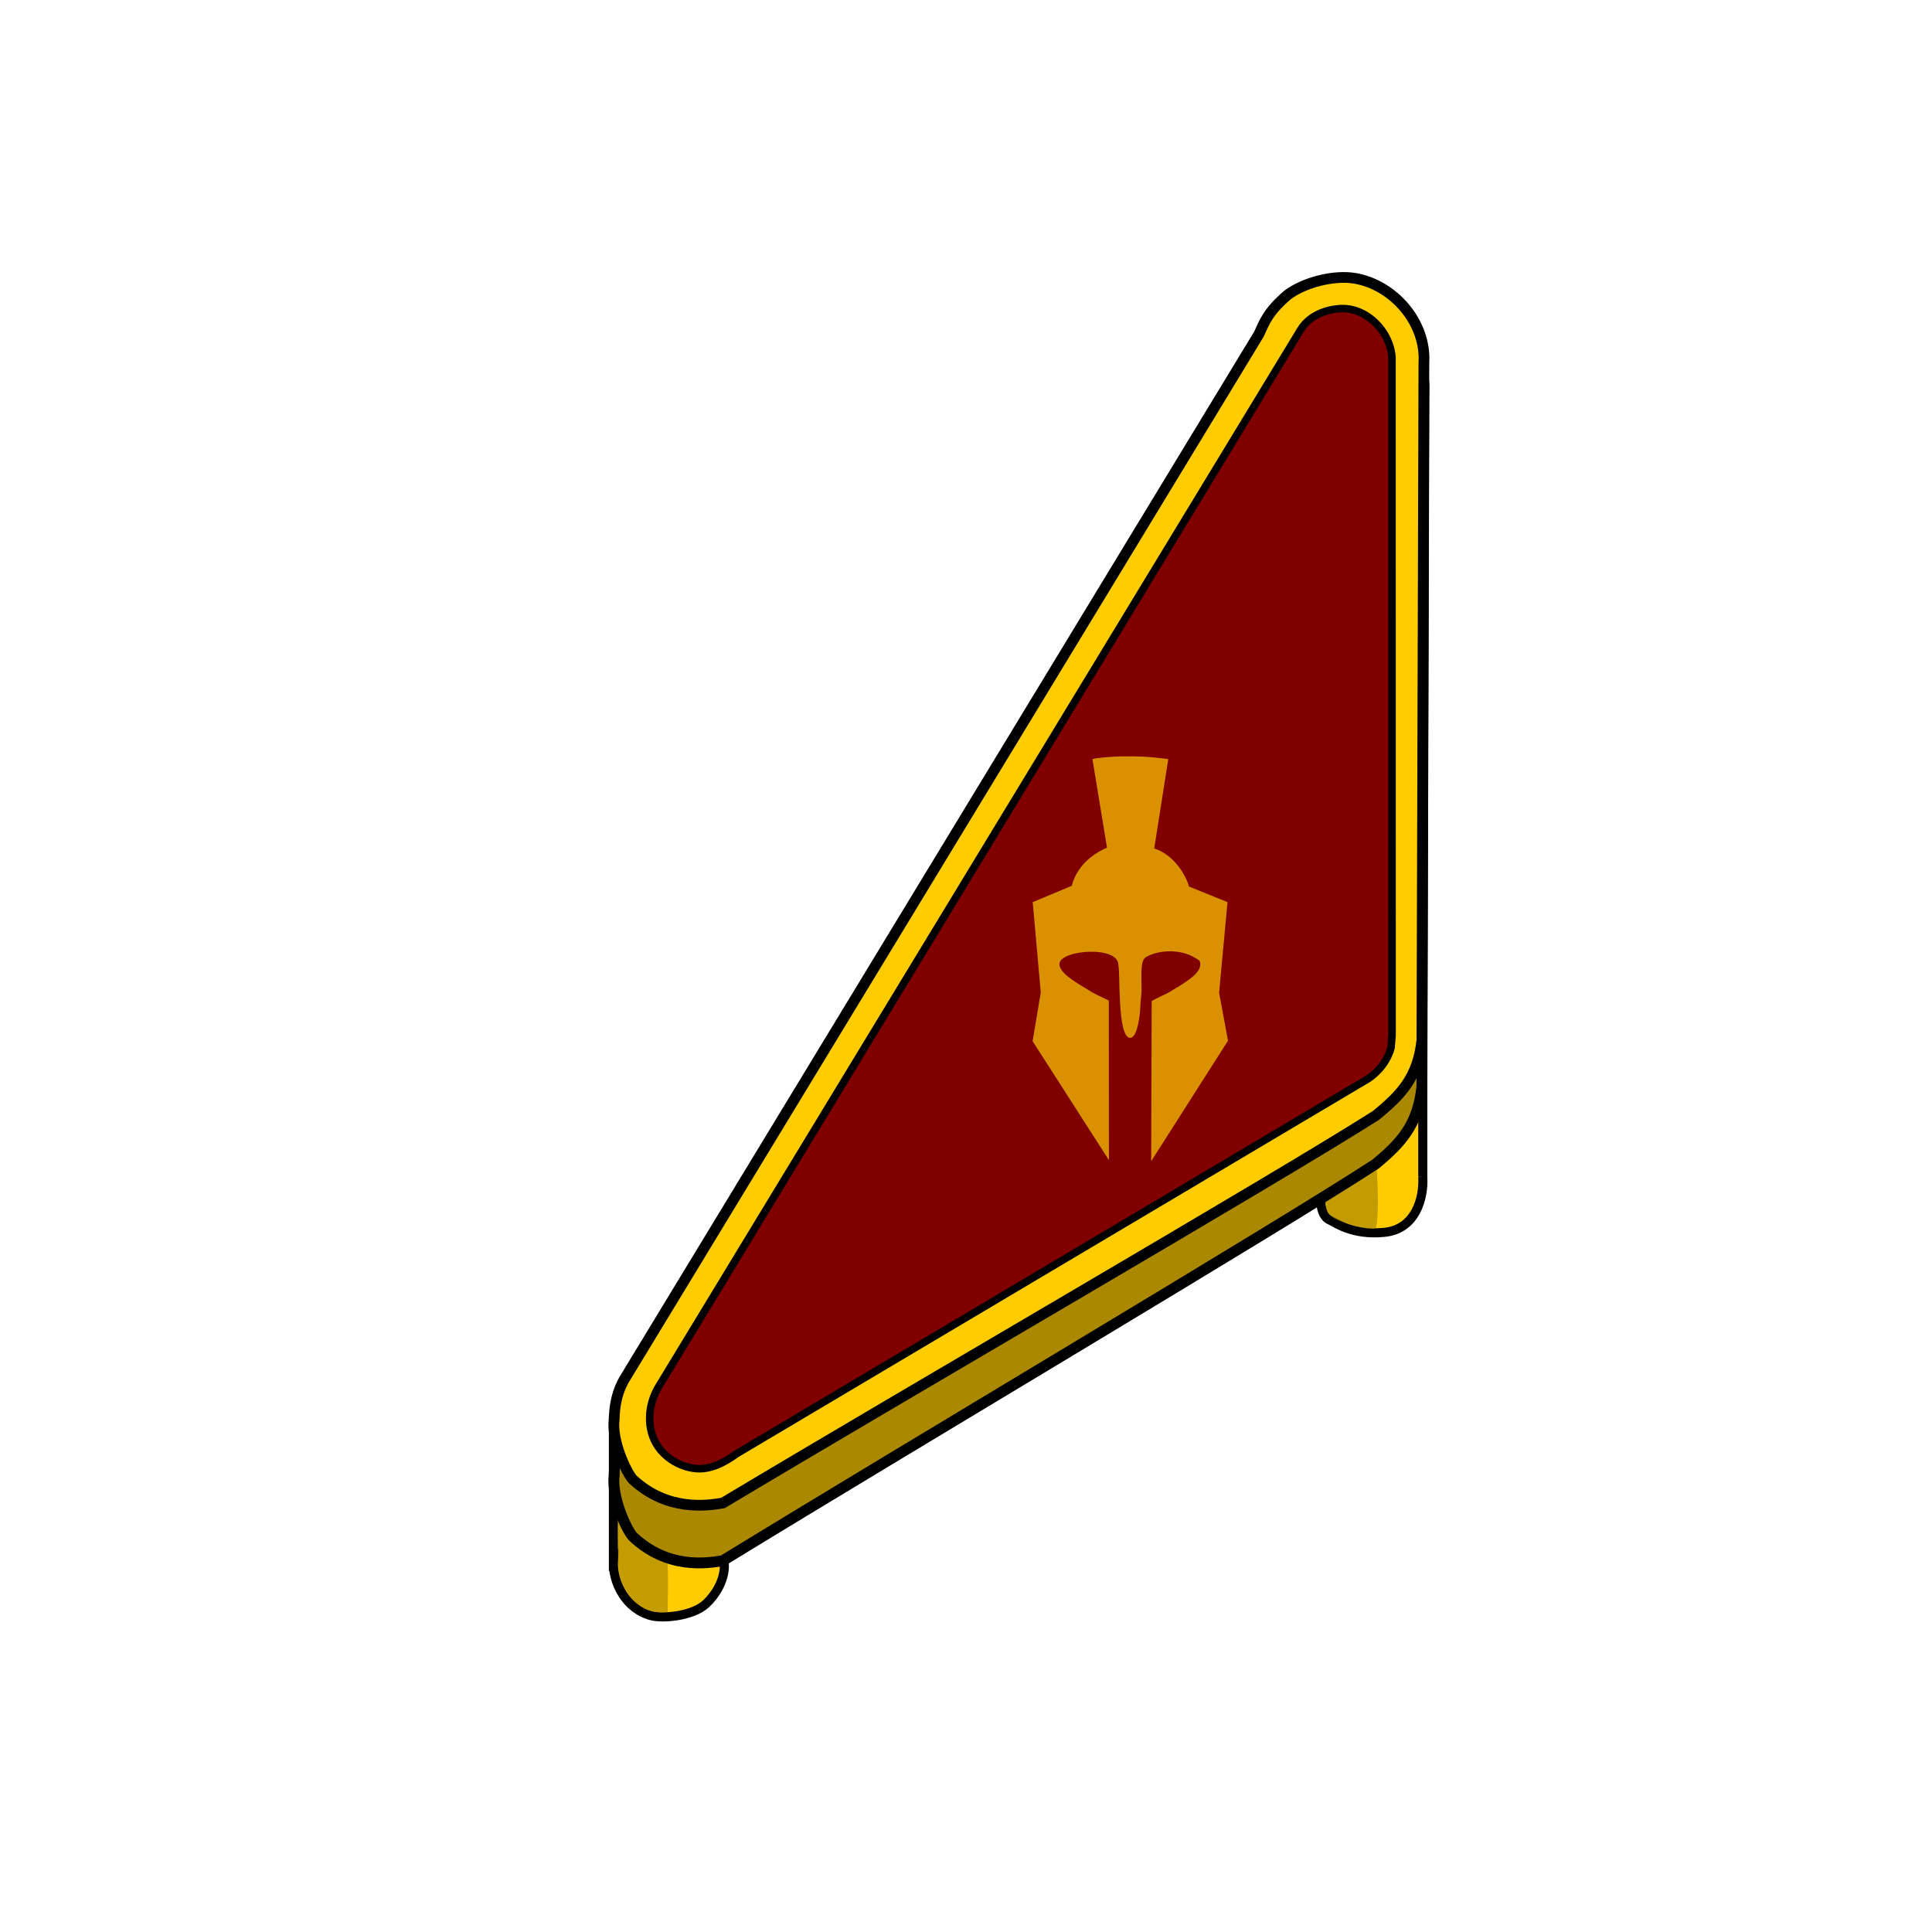
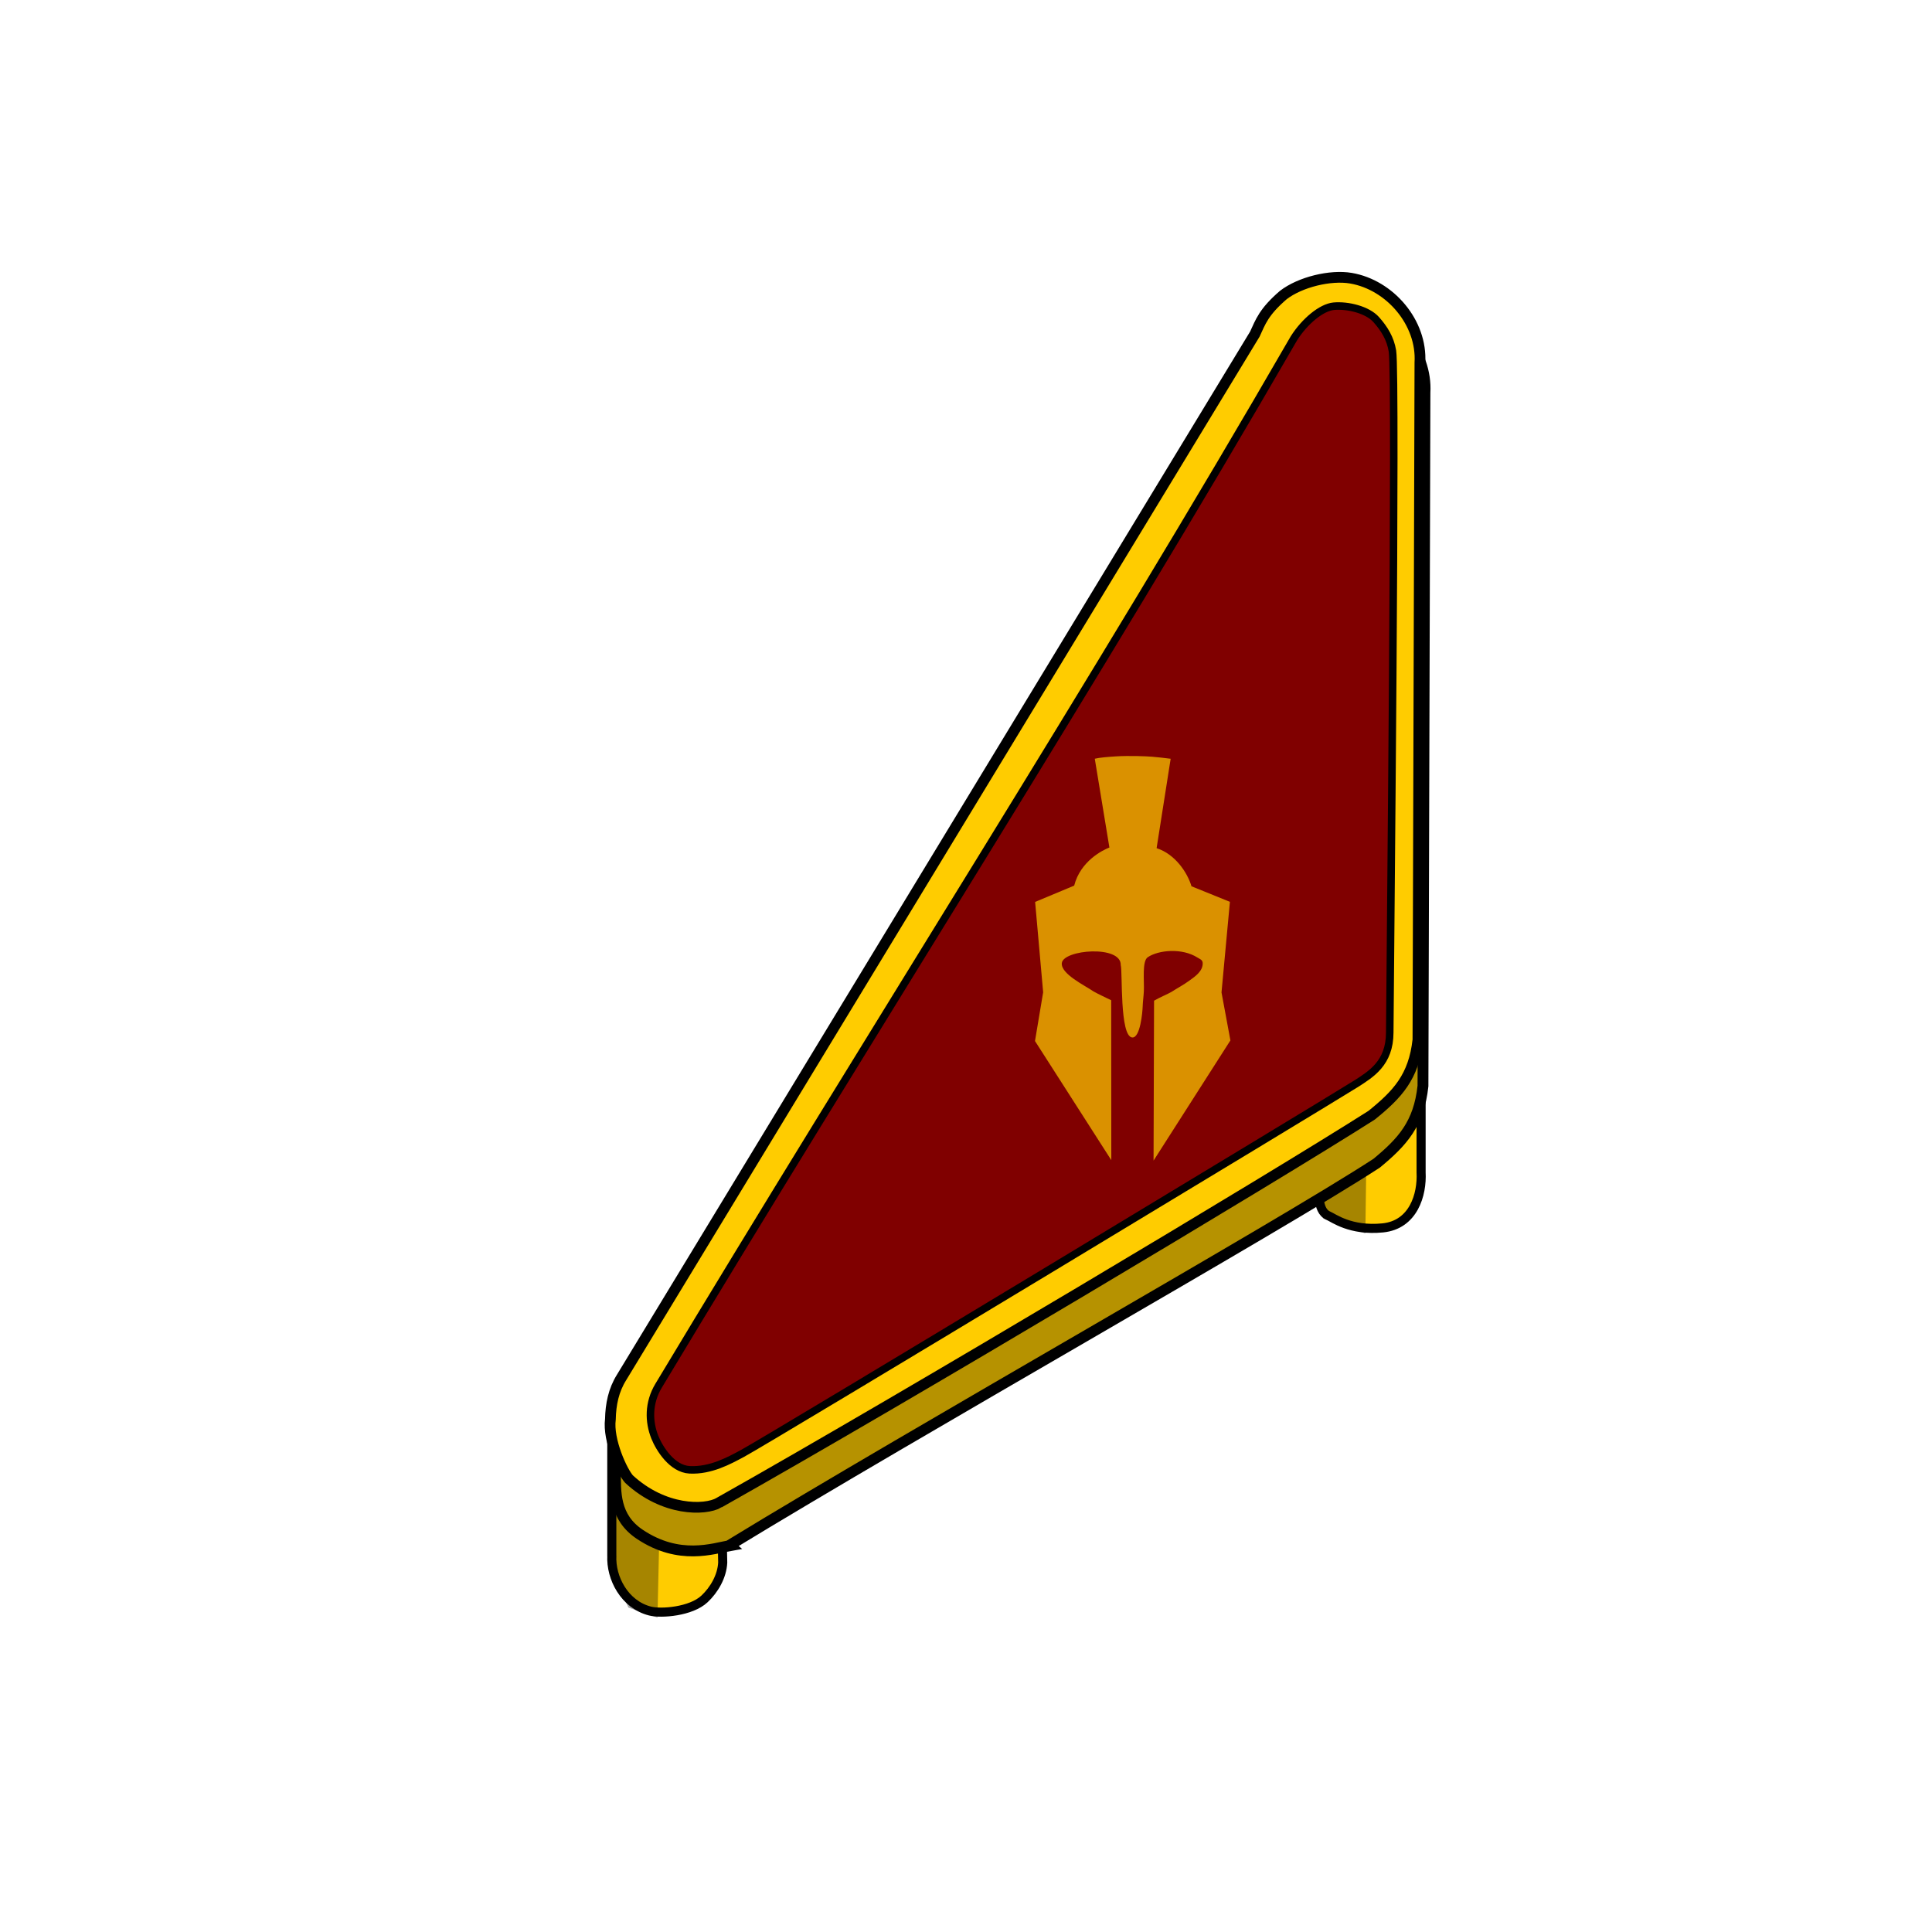
<svg xmlns="http://www.w3.org/2000/svg" width="180mm" height="180mm" version="1.1" viewBox="0 0 180 180">
-   <g transform="matrix(-1 0 0 1 208.94 -14.967)">
-     <path d="m76.382 124.61v-12.956l8.419 2.853 1.124 10.328c-0.063 1.271 0.255 3.328-0.91 3.818-0.468 0.197-2.051 1.431-5.063 1.127-2.853-0.287-3.684-3.093-3.57-5.171z" fill="#fc0" stroke="#000" stroke-dashoffset="2.694" stroke-linecap="square" stroke-width=".847" />
-     <path d="m151.79 160.34v-12.956l-10.103 2.479-0.234 11.132c0.063 1.271 0.78 2.525 1.704 3.388 1.263 1.179 4.027 1.388 5.063 1.127 2.388-0.601 3.684-3.093 3.569-5.171z" fill="#fc0" stroke="#000" stroke-dashoffset="2.694" stroke-linecap="square" stroke-width=".847" />
-     <g fill="#a80">
-       <path d="m151.27 155.45c0.053 0.986 0.162 2.052 0.093 3.009-0.047 0.648 0.102 2.673-0.263 3.694-0.366 1.024-1.417 2.497-2.593 2.838-0.323 0.094-0.654 0.271-1.771 0.167 6e-3 -1.721-0.33-7.093 0.999-8.589 0.531-0.598 1.236-0.072 1.919-0.494 0.432-0.267 1.134-0.899 1.617-0.625" opacity=".709" />
-       <path d="m80.642 122.71c0.067 0.87-0.009 1.736-0.046 2.602-0.047 1.094-0.095 3.024 0.158 4.096 1.068 0.231 3.607-0.703 4.103-1.088 0.512-0.393 1.087-1.988 0.075-3.077-1.249-1.343-2.986-1.026-4.291-2.533z" opacity=".709" />
-       <path d="m141.59 160.37c1.531 0.263 5.168 0.801 8.389-2.244 0.608-0.673 1.997-3.695 1.74-5.721-0.029-1.416-0.294-2.766-1.036-3.987l-59.028-99.529c-0.534-1.177-0.822-2.112-2.648-3.731-1.574-1.234-4.376-1.947-6.312-1.605-3.636 0.642-6.641 4.25-6.416 8.044l0.185 64.625c0.382 3.54 1.923 5.213 4.307 7.191 9.119 5.947 43.118 26.104 60.819 36.957z" stroke="#000" stroke-dashoffset="2.694" stroke-width="1.012" />
+   <g transform="matrix(-1 0 0 1 209 -15)">
+     <path d="m152 160v-13l-10.1 2.48-0.234 11.1c0.063 1.27 0.78 2.53 1.7 3.39 1.26 1.18 4.03 1.39 5.06 1.13 2.39-0.601 3.68-3.09 3.57-5.17zm-75.4-35.7v-13l8.42 2.85 1.12 10.3c-0.063 1.27 0.255 3.33-0.91 3.82-0.468 0.197-2.05 1.43-5.06 1.13-2.85-0.287-3.68-3.09-3.57-5.17z" fill="#fc0" stroke="#000" stroke-dashoffset="2.69" stroke-linecap="square" stroke-width=".847" />
+     <path d="m81.7 123 0.093 6.92 3.93-1.4 0.935-3.74 60.9 32.6 0.187 8.33 2.71-0.935 1.4-3.27v-11z" opacity=".35" stroke-dashoffset="2.69" stroke-linecap="round" stroke-linejoin="round" stroke-width=".1" />
+     <g stroke="#000" stroke-dashoffset="2.69">
+       <path d="m141 159c1.53 0.263 4.71 1.41 8.39-1.05 2.39-1.6 2.27-3.91 2.27-6-3e-3 -1.51-0.294-2.36-1.04-3.58l-59-99.5c-0.534-1.18-0.822-2.11-2.65-3.73-1.57-1.23-4.38-1.95-6.31-1.6-3.64 0.642-6.64 4.25-6.42 8.04l0.185 64.6c0.382 3.54 1.92 5.21 4.31 7.19 9.12 5.95 42.6 24.8 60.3 35.6z" fill="#b69200" stroke-width="1.01" />
+       <path d="m142 155c1.35 0.763 5.17 0.783 8.39-2.19 0.608-0.657 2-3.61 1.74-5.59-0.029-1.38-0.294-2.7-1.04-3.89l-59-97.2c-0.534-1.15-0.822-2.06-2.65-3.64-1.57-1.21-4.38-1.9-6.31-1.57-3.64 0.627-6.64 4.15-6.42 7.86l0.185 63.1c0.382 3.46 1.92 5.09 4.31 7.02 9.12 5.81 42.9 26 60.8 36.1z" fill="#fc0" />
+       <path d="m82.7 116c-1.44-0.924-3.17-1.95-3.18-4.79-0.038-6.33-0.622-61.2-0.252-63.5 0.197-1.19 0.764-2.09 1.51-2.93 0.814-0.92 2.65-1.37 3.96-1.25 1.15 0.112 2.69 1.39 3.7 2.97 18.3 31.7 39.8 65.3 59.2 97.6 0.968 1.61 0.931 3.36 0.349 4.81-0.414 1.03-1.59 2.94-3.24 3.03-1.95 0.097-3.68-0.86-4.91-1.52-2.43-1.3-54.9-33-57.1-34.4z" fill="#800000" stroke-linecap="round" stroke-linejoin="round" stroke-width=".7" />
    </g>
-     <path d="m141.59 155c1.531 0.257 5.168 0.783 8.389-2.192 0.608-0.657 1.997-3.609 1.74-5.588-0.029-1.383-0.294-2.702-1.036-3.894l-59.028-97.215c-0.534-1.149-0.822-2.063-2.648-3.644-1.574-1.205-4.376-1.901-6.312-1.568-3.636 0.627-6.641 4.151-6.416 7.857l0.185 63.122c0.382 3.458 1.923 5.091 4.307 7.024 9.119 5.809 43.118 25.497 60.819 36.098z" fill="#fc0" stroke="#000" stroke-dashoffset="2.694" />
-     <path d="m79.242 111.43 0.083 0.997 0.014 0.169c0.075 0.266 0.174 0.525 0.294 0.773 0.144 0.299 0.319 0.583 0.519 0.849s0.425 0.514 0.671 0.739c0.196 0.18 0.406 0.346 0.626 0.497l58.641 34.822 0.234 0.139c0.196 0.143 0.398 0.282 0.607 0.414 0.286 0.182 0.583 0.349 0.889 0.492 0.305 0.143 0.619 0.262 0.939 0.346 0.32 0.084 0.646 0.134 0.976 0.139 0.116 2e-3 0.232-2e-3 0.349-0.012 0.215-0.019 0.43-0.054 0.641-0.103 0.326-0.076 0.645-0.186 0.95-0.327 0.305-0.141 0.597-0.312 0.868-0.51 0.271-0.198 0.522-0.423 0.745-0.671 0.037-0.041 0.073-0.082 0.108-0.125 0.179-0.213 0.333-0.441 0.463-0.681 0.156-0.286 0.277-0.589 0.366-0.902 0.089-0.313 0.145-0.636 0.169-0.963 0.025-0.327 0.019-0.659-0.017-0.989s-0.101-0.658-0.194-0.979c-0.093-0.321-0.214-0.634-0.361-0.934-0.074-0.151-0.154-0.298-0.241-0.441l-0.258-0.425-2.077-3.419-1.557-2.564-2.077-3.419-1.557-2.564-1.557-2.564-2.077-3.419-1.557-2.564-2.077-3.419-0.519-0.855-0.519-0.855-0.519-0.855-1.557-2.564-2.077-3.419-1.557-2.564-1.557-2.564-2.077-3.419-1.557-2.564-33.086-54.47c-0.047-0.077-0.096-0.151-0.148-0.223-0.193-0.268-0.421-0.504-0.676-0.709-0.255-0.205-0.537-0.379-0.836-0.523-0.299-0.144-0.616-0.257-0.941-0.34-0.325-0.083-0.659-0.137-0.992-0.161-0.04-0.003-0.08-0.005-0.119-0.007-0.293-0.015-0.583 0.004-0.866 0.054-0.321 0.057-0.634 0.152-0.934 0.282-0.3 0.13-0.586 0.293-0.855 0.485s-0.52 0.411-0.749 0.654-0.436 0.508-0.617 0.79c-0.18 0.282-0.334 0.581-0.457 0.892-0.123 0.311-0.214 0.633-0.27 0.961-0.025 0.145-0.043 0.292-0.053 0.439l-4.5e-5 0.558-1.62e-4 2-8e-5 1-2.43e-4 3-8e-5 1-2.43e-4 3-8e-5 1-2.43e-4 3-8e-5 1-3.24e-4 4-8e-5 1-2.43e-4 3-8e-5 1-2.43e-4 3-8e-5 1-2.43e-4 3-8e-5 1-2.43e-4 3-8e-5 1-3.24e-4 4-8e-5 1-2.43e-4 3-8e-5 1-2.43e-4 3-8e-5 1-2.43e-4 3-8e-5 1-3.24e-4 4-8e-5 1-2.43e-4 3-8e-5 1-4.8e-5 0.59 0.04 0.408" fill="#800000" stroke="#000" stroke-dashoffset="2.694" stroke-width=".7" />
-     <path d="m107.16 85.685-1.358 8.262c0.633 0.246 2.703 1.273 3.284 3.55l3.636 1.52-0.748 8.419 0.76 4.537-7.11 11.081 0.011-14.865c0.551-0.276 1.161-0.544 1.639-0.818 0.824-0.567 3.057-1.634 2.957-2.642-0.126-1.264-5.547-1.71-5.49 0.186-0.18 0.591 0.114 6.61-1.058 6.742-0.768 0.086-0.969-2.445-0.982-2.85-0.015-0.482-0.083-0.924-0.111-1.457-0.049-0.934 0.188-2.819-0.371-3.174-0.981-0.663-3.189-0.887-4.637 0.045-0.176 0.113-0.455 0.192-0.47 0.487-0.038 0.752 0.684 1.247 1.207 1.634 0.543 0.401 1.19 0.746 1.712 1.078 0.215 0.137 1.122 0.52 1.608 0.812l0.047 14.92-7.156-11.225 0.829-4.467-0.783-8.442 3.583-1.453c0.384-1.289 1.532-3.002 3.245-3.551l-1.31-8.325c0.497-0.069 1.223-0.146 1.744-0.191 0.576-0.05 2.181-0.103 3.336-0.032 0.702 0.044 1.538 0.108 1.986 0.22z" fill="#fc0" opacity=".709" />
+     <path d="m107 85.7-1.36 8.26c0.633 0.246 2.7 1.27 3.28 3.55l3.64 1.52-0.748 8.42 0.76 4.54-7.11 11.1 0.011-14.9c0.551-0.276 1.16-0.544 1.64-0.818 0.824-0.567 3.06-1.63 2.96-2.64-0.126-1.26-5.55-1.71-5.49 0.186-0.18 0.591 0.114 6.61-1.06 6.74-0.768 0.086-0.969-2.44-0.982-2.85-0.015-0.482-0.083-0.924-0.111-1.46-0.049-0.934 0.188-2.82-0.371-3.17-0.981-0.663-3.19-0.887-4.64 0.045-0.176 0.113-0.455 0.192-0.47 0.487-0.038 0.752 0.684 1.25 1.21 1.63 0.543 0.401 1.19 0.746 1.71 1.08 0.215 0.137 1.12 0.52 1.61 0.812l0.047 14.9-7.16-11.2 0.829-4.47-0.783-8.44 3.58-1.45c0.384-1.29 1.53-3 3.25-3.55l-1.31-8.33c0.497-0.069 1.22-0.146 1.74-0.191 0.576-0.05 2.18-0.103 3.34-0.032 0.702 0.044 1.54 0.108 1.99 0.22z" fill="#fc0" opacity=".709" />
  </g>
</svg>
